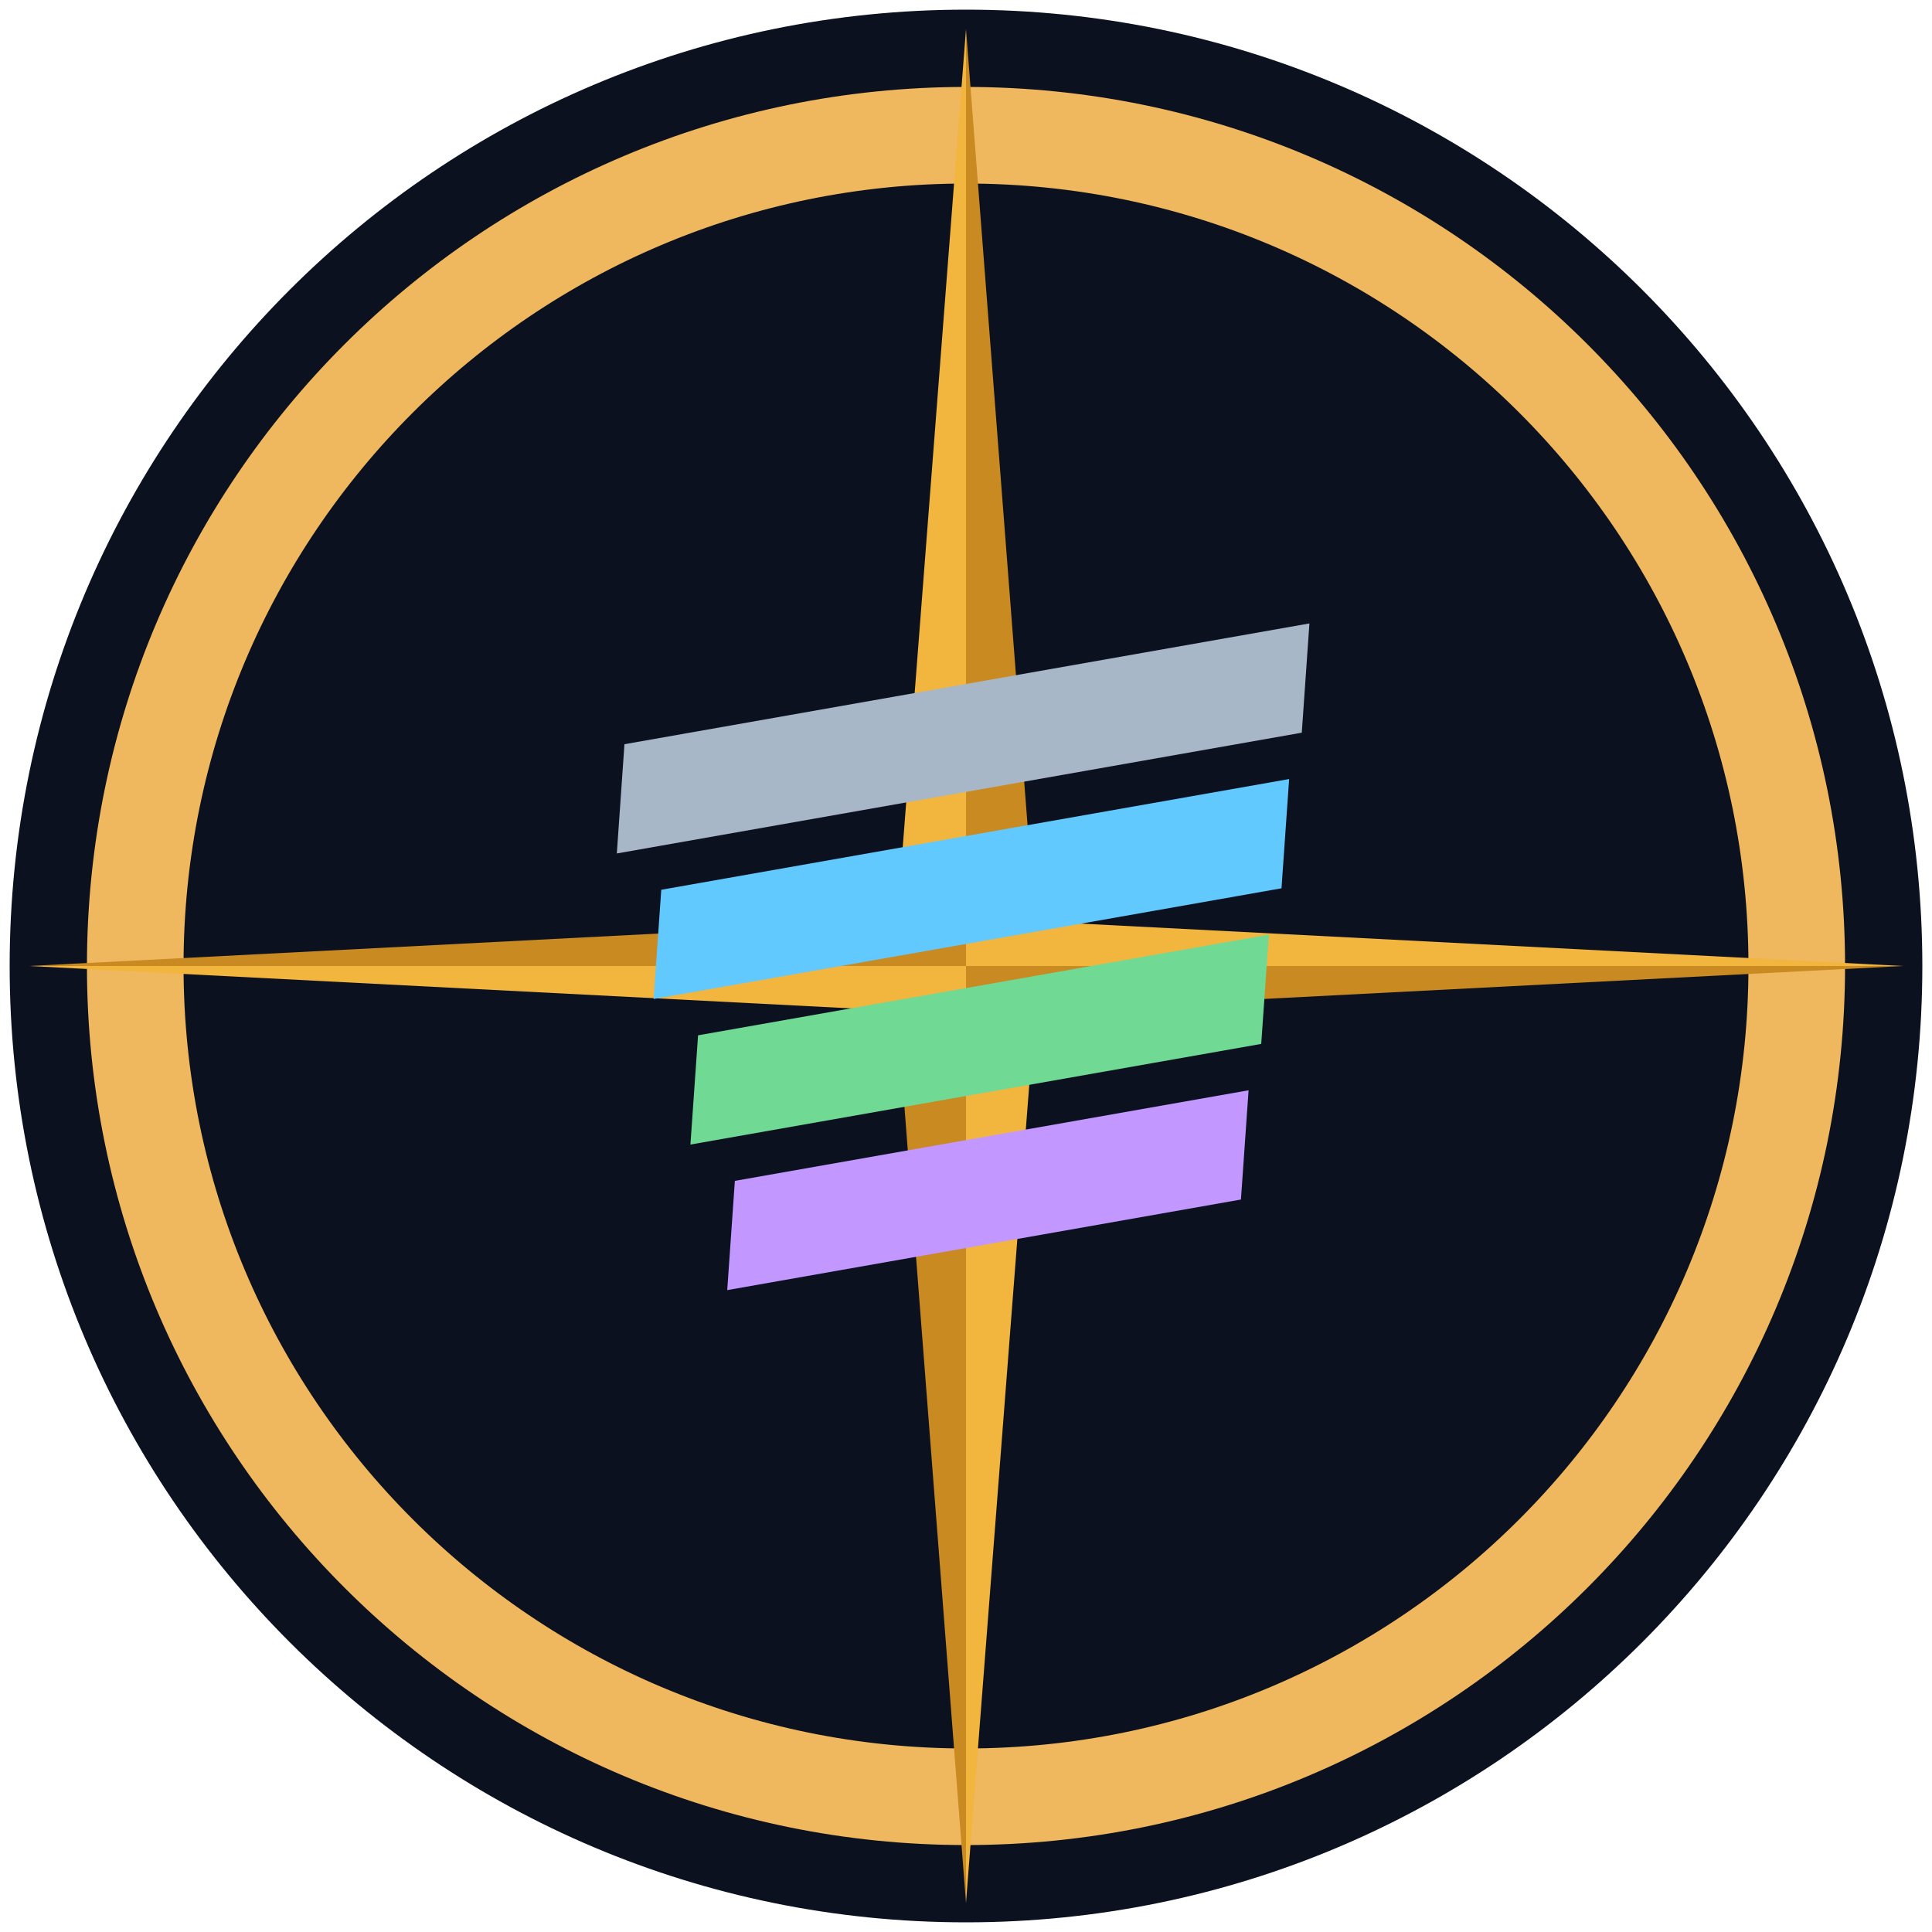
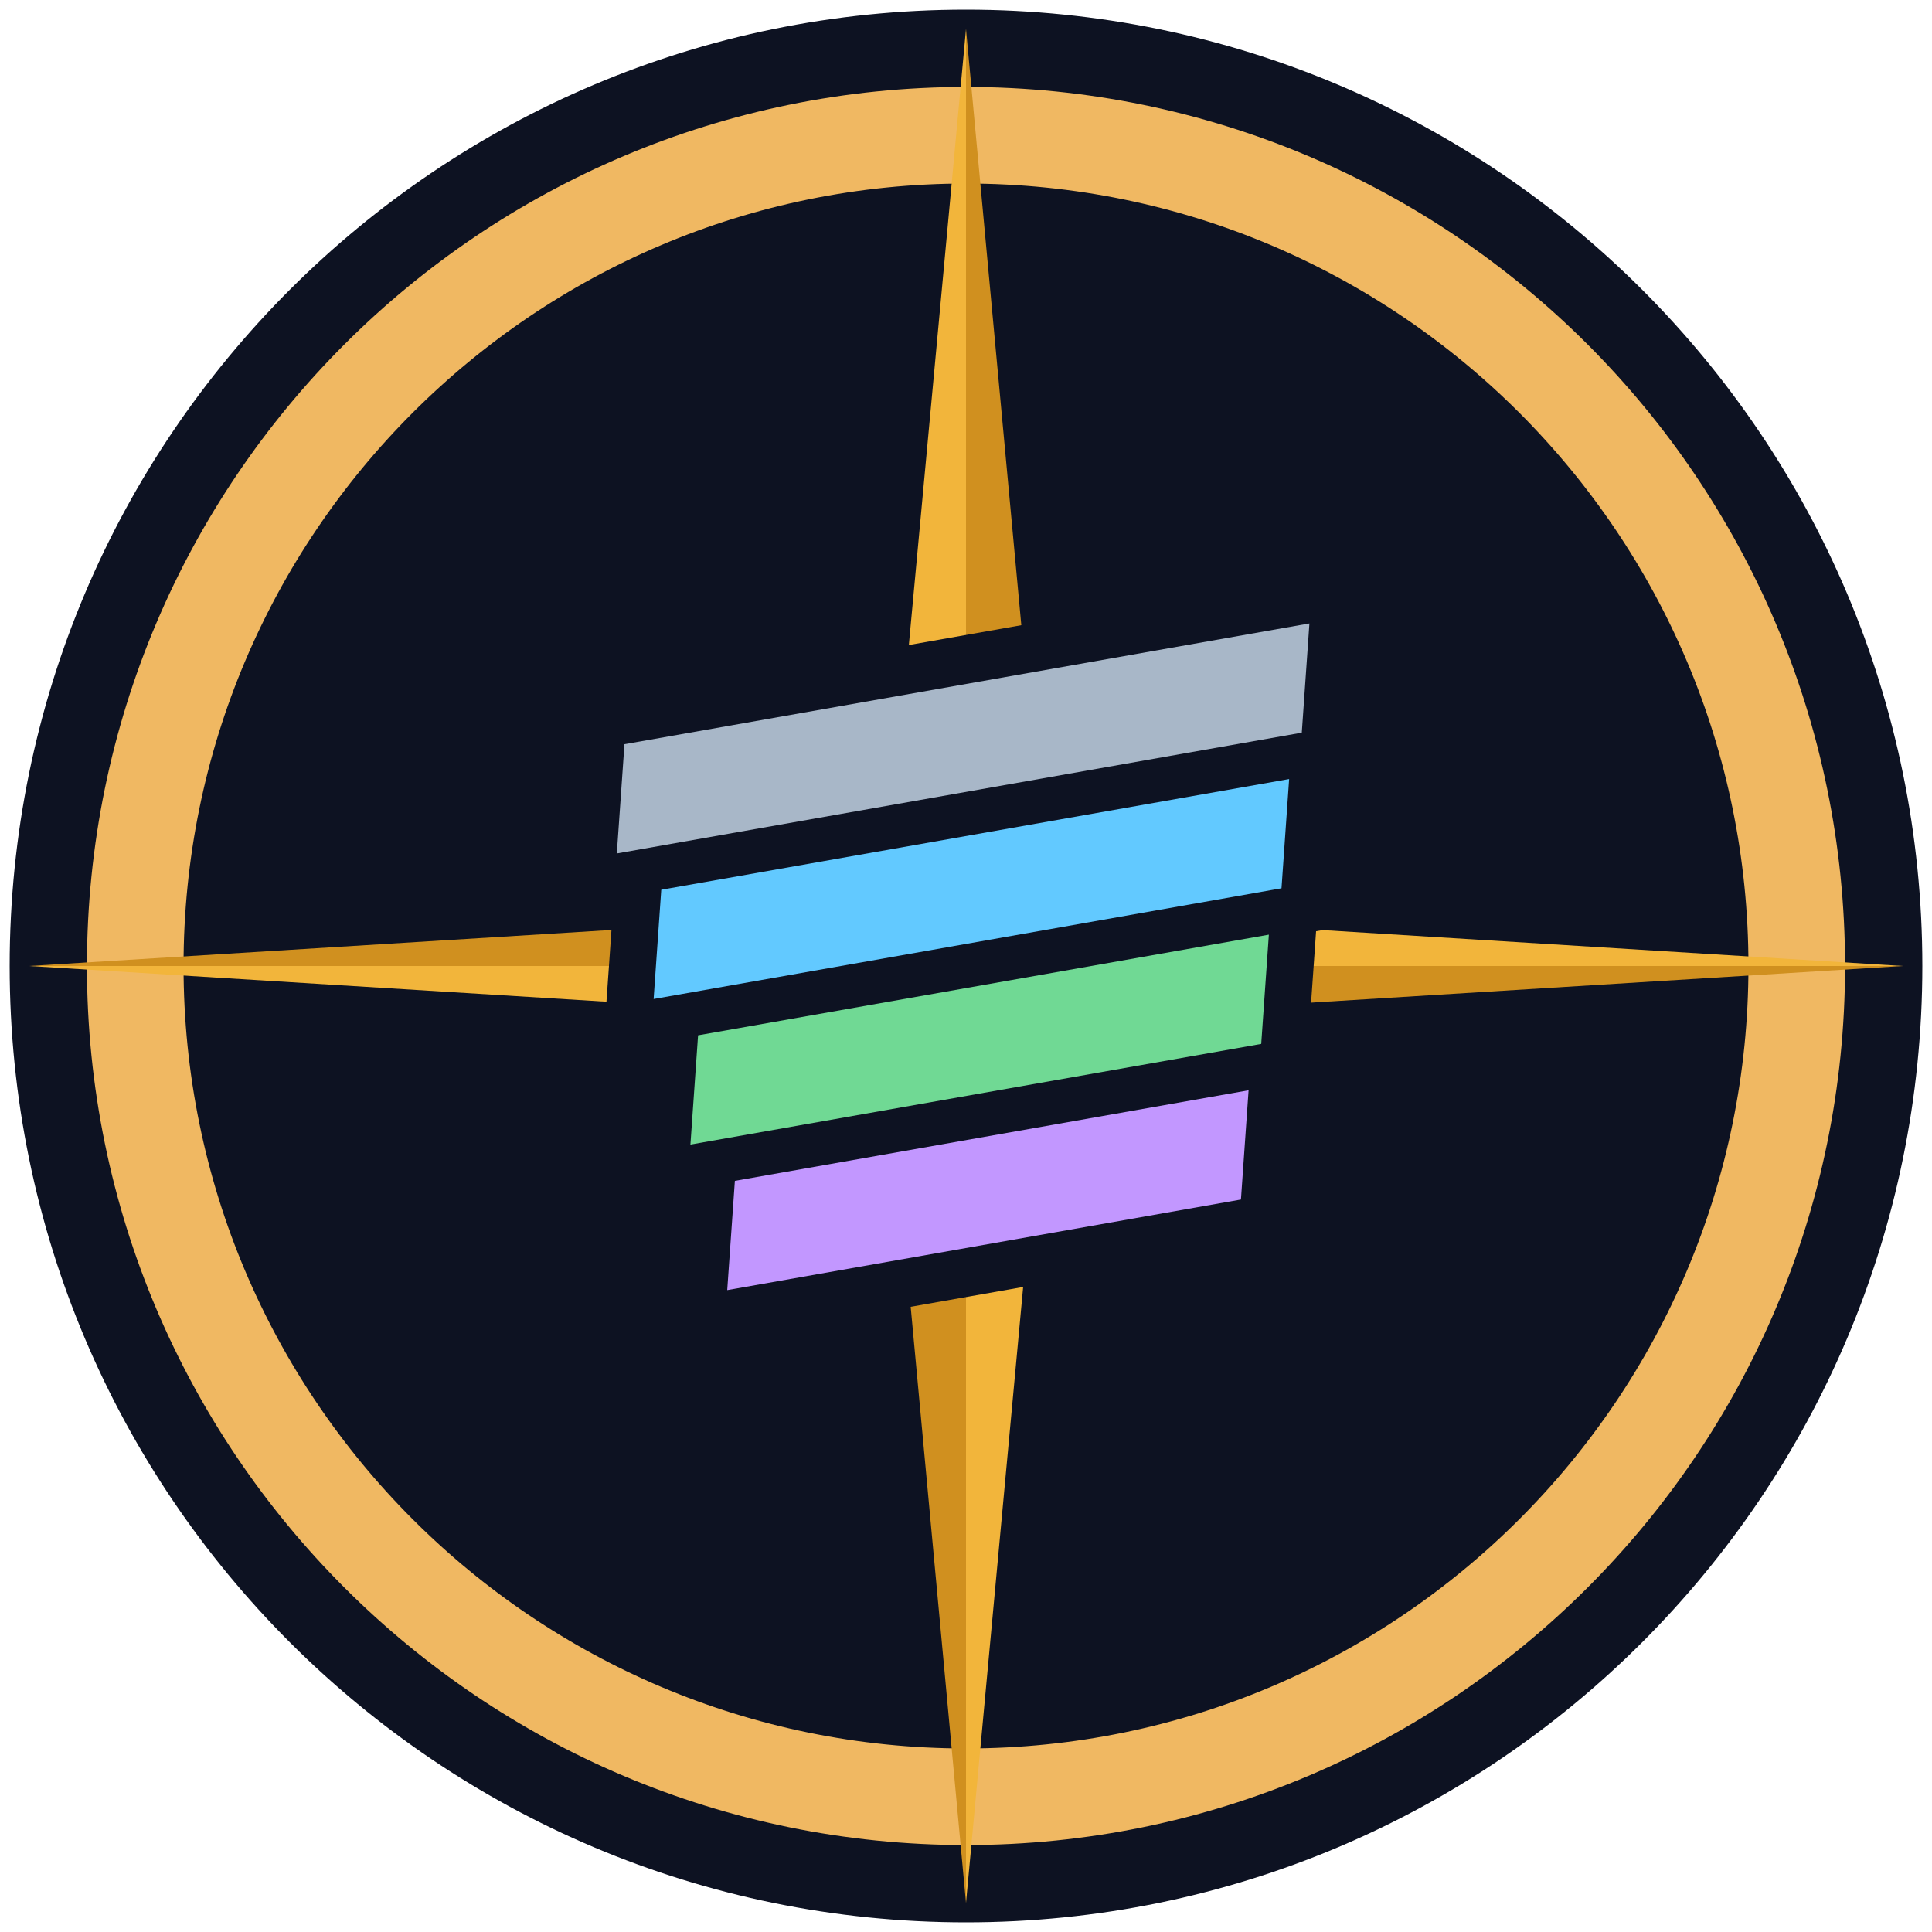
<svg xmlns="http://www.w3.org/2000/svg" viewBox="0 0 200 200" role="img" aria-label="Heirs Ad Astra">
-   <circle cx="100" cy="100" r="99" fill="#0c1120" />
-   <circle cx="100" cy="100" r="86" fill="none" stroke="#efb75e" stroke-width="10" />
+   <circle cx="100" cy="100" r="99" fill="#0d1222" />
+   <circle cx="100" cy="100" r="86" fill="none" stroke="#f0b862" stroke-width="10" />
  <g>
-     <path fill="#f2b53e" d="M100 3L100 100L92.5 100Z" />
-     <path fill="#c98a22" d="M100 3L100 100L107.5 100Z" />
-     <path fill="#f2b53e" d="M100 197L100 100L107.5 100Z" />
-     <path fill="#c98a22" d="M100 197L100 100L92.5 100Z" />
-     <path fill="#f2b53e" d="M197 100L100 100L100 95Z" />
-     <path fill="#c98a22" d="M197 100L100 100L100 105Z" />
-     <path fill="#f2b53e" d="M3 100L100 100L100 105Z" />
-     <path fill="#c98a22" d="M3 100L100 100L100 95Z" />
+     <path fill="#f2b53b" d="M100 3L100 100L91 100Z" />
+     <path fill="#d0901f" d="M100 3L100 100L109 100Z" />
+     <path fill="#f2b53b" d="M100 197L100 100L109 100Z" />
+     <path fill="#d0901f" d="M100 197L100 100L91 100Z" />
+     <path fill="#f2b53b" d="M197 100L100 100L100 94Z" />
+     <path fill="#d0901f" d="M197 100L100 100L100 106Z" />
+     <path fill="#f2b53b" d="M3 100L100 100L100 106Z" />
+     <path fill="#d0901f" d="M3 100L100 100L100 94Z" />
  </g>
  <g transform="translate(100 100) rotate(-10) skewX(-14)">
+     <g fill="#0d1222">
+       <rect x="-43" y="-33.75" width="82" height="21" />
+       <rect x="-38" y="-18.25" width="76" height="21" />
+       <rect x="-33" y="-2.75" width="70" height="21" />
+       <rect x="-28" y="12.75" width="64" height="21" />
+     </g>
    <rect fill="#a8b7c8" x="-38" y="-28.75" width="72" height="11" />
    <rect fill="#62c9ff" x="-33" y="-13.25" width="66" height="11" />
    <rect fill="#70d994" x="-28" y="2.25" width="60" height="11" />
    <rect fill="#c297ff" x="-23" y="17.75" width="54" height="11" />
  </g>
</svg>
